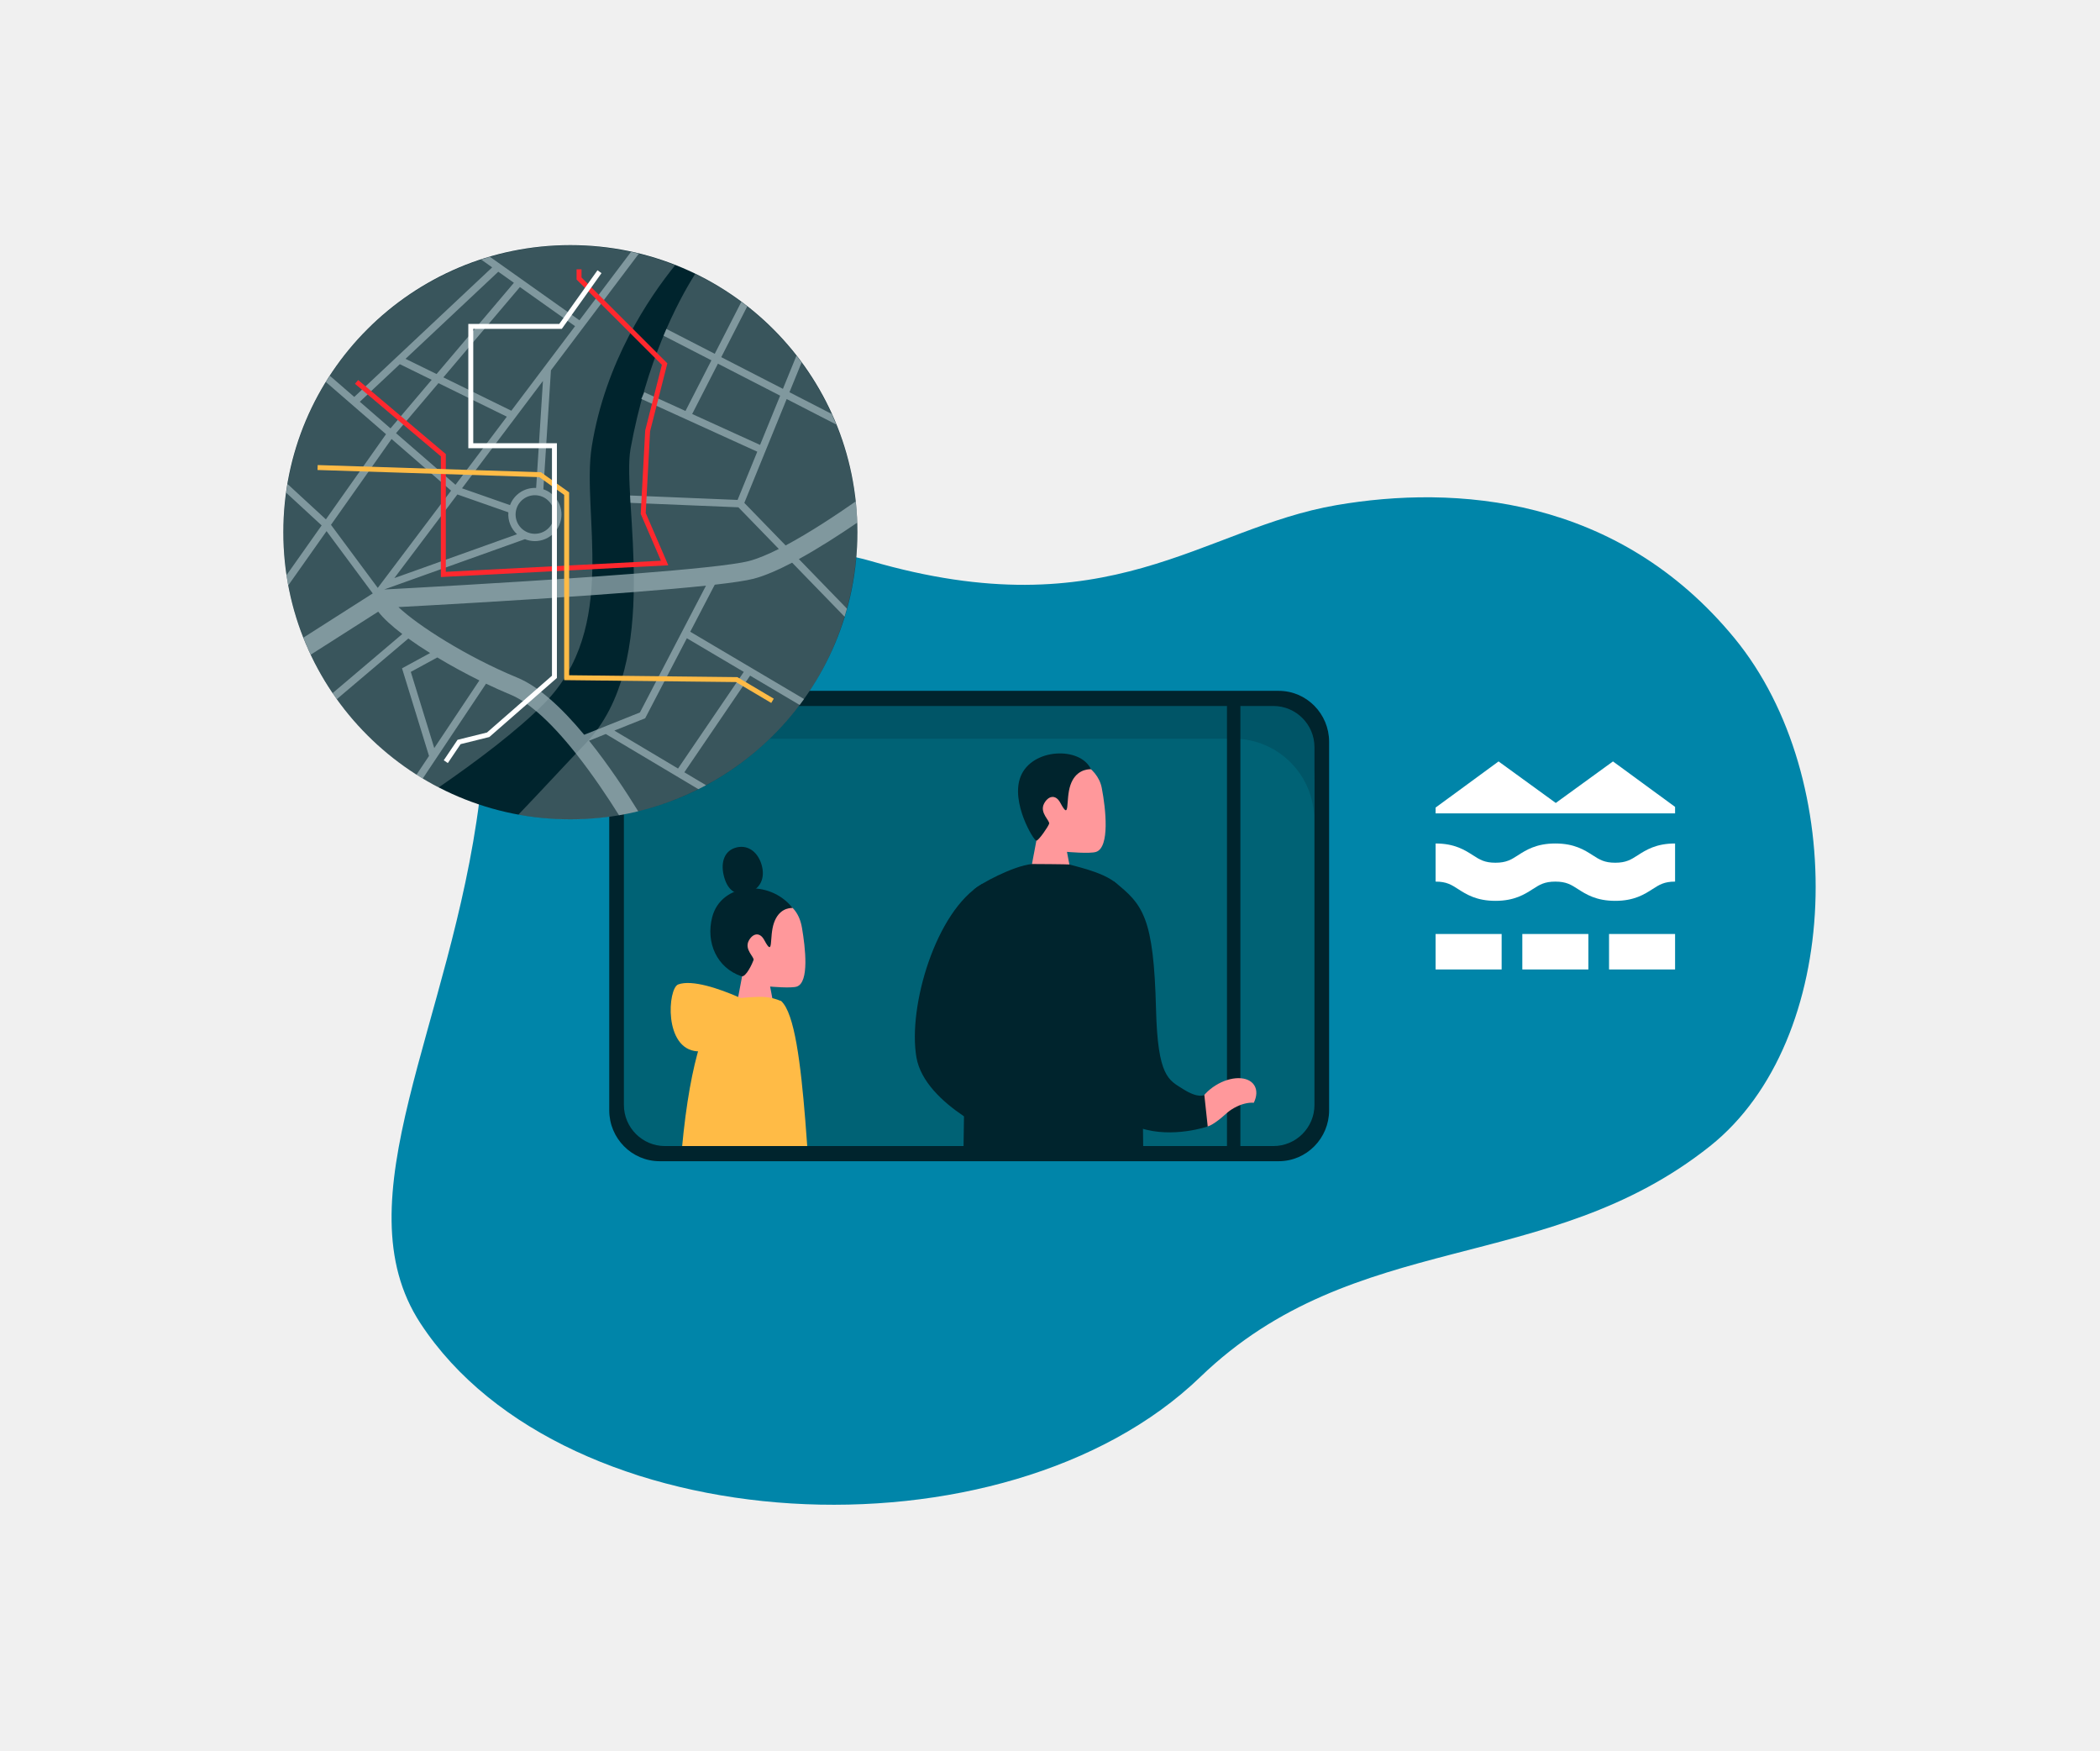
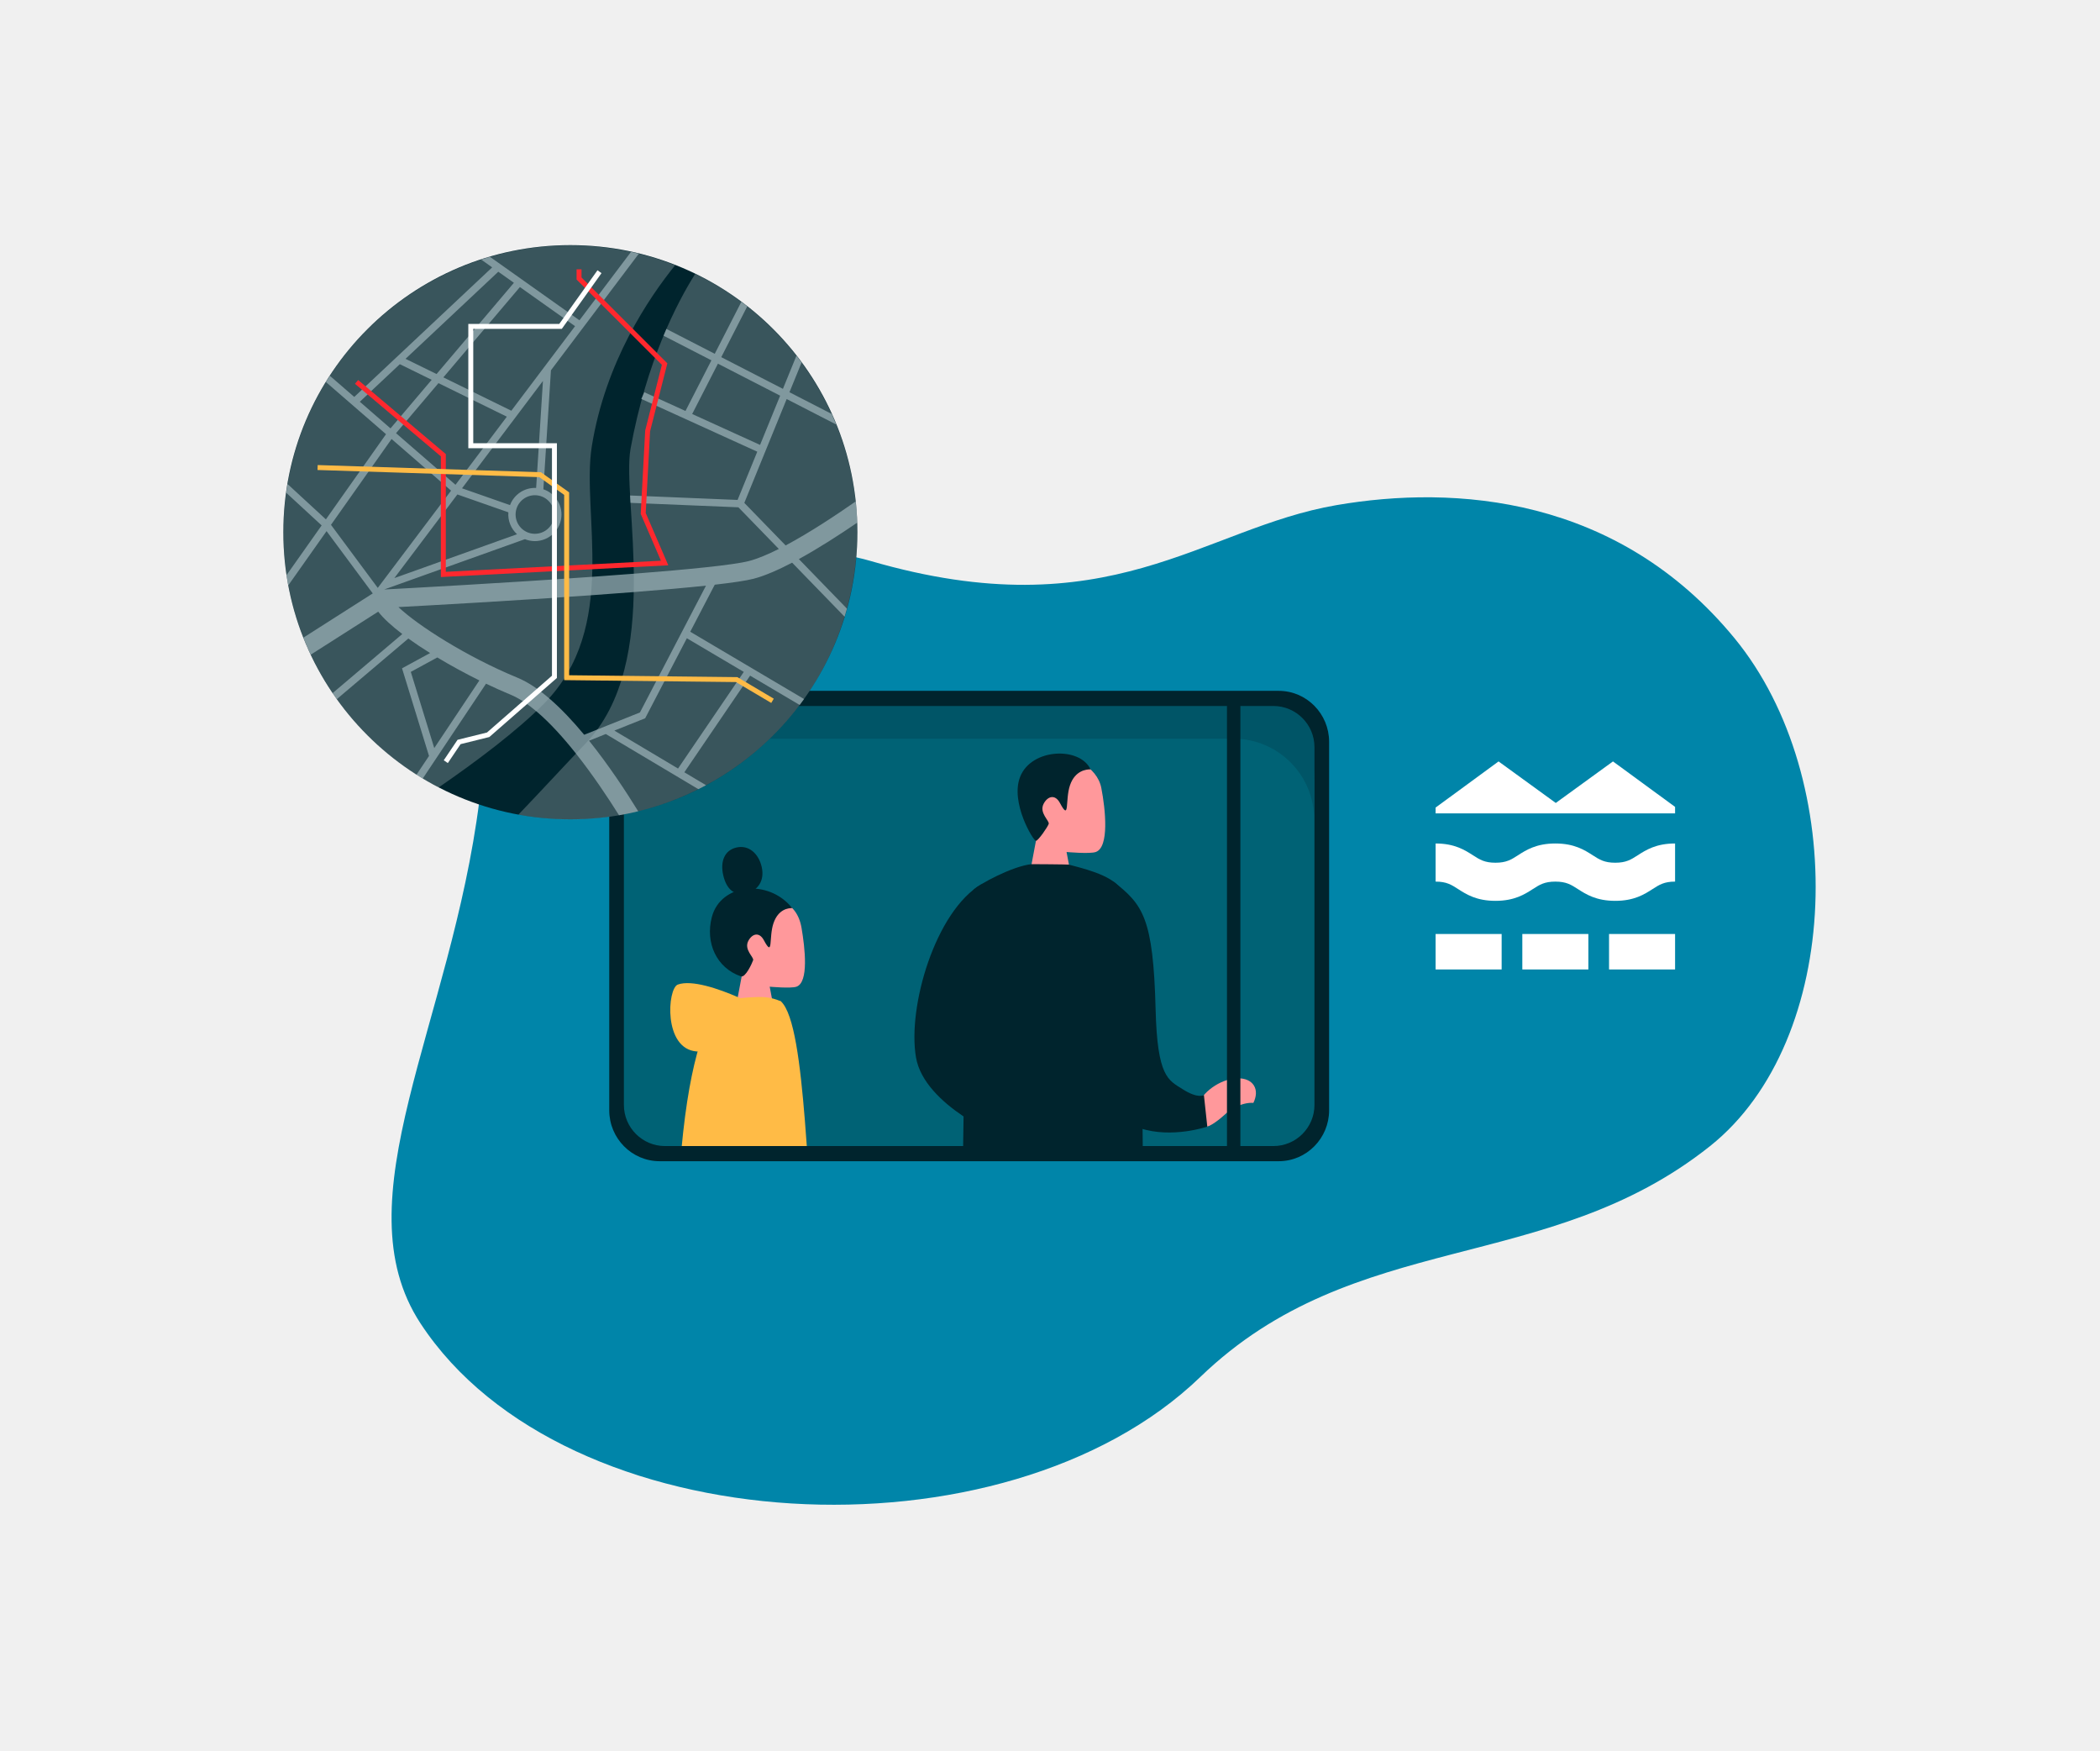
<svg xmlns="http://www.w3.org/2000/svg" width="2400" height="2000" viewBox="0 0 2400 2000" fill="none">
  <path d="M1527.42 577.14C1373.73 603.52 1268.04 720.47 994.689 640.87C823.569 591.04 571.009 731.79 547.869 914.67C515.529 1170.25 388.109 1371.09 480.579 1512.09C645.529 1763.59 1148.32 1788.76 1371.79 1573.28C1548.74 1402.65 1768.03 1457.91 1954.4 1309.45C2106.04 1188.66 2114.02 889.51 1982.33 729.24C1848.66 566.55 1662.79 553.9 1527.42 577.14Z" fill="#0085A9" />
  <path d="M1507.02 1258.71C1507.02 1287.29 1483.85 1310.47 1455.26 1310.47H759.999C731.419 1310.47 708.239 1287.3 708.239 1258.71V849.83C708.239 821.25 731.409 798.07 759.999 798.07H1455.27C1483.85 798.07 1507.03 821.24 1507.03 849.83V1258.71H1507.02Z" fill="#006275" />
-   <mask id="mask0_13_2" style="mask-type:alpha" maskUnits="userSpaceOnUse" x="696" y="753" width="819" height="593">
-     <rect x="696" y="753" width="819" height="593" fill="#C4C4C4" />
-   </mask>
-   <g mask="url(#mask0_13_2)">
-     <path d="M1417.58 801.85H1402.25V1319.03H1417.58V801.85Z" fill="#00242D" />
-     <path d="M1202.98 865.95C1224.04 860.63 1254.37 875.54 1259.14 900.18C1263.91 924.82 1268.39 967.83 1252.78 973.3C1245.87 975.72 1219.4 973.3 1219.4 973.3L1224.96 1002.71H1176.47L1184.42 960.58C1184.42 960.58 1133.56 883.48 1202.98 865.95Z" fill="#FF989B" />
-     <path d="M1223.35 896.98C1217.52 914.01 1223.42 938.99 1211.88 917.39C1206.24 906.82 1197.71 909.6 1193.22 918.16C1187.7 928.69 1200.16 937.67 1198.99 941.22C1197.8 944.76 1187.19 960.18 1184.43 960.58C1181.68 960.97 1154.58 916.73 1166.46 887.12C1179.45 854.71 1234.55 852.64 1246.83 878.88C1242.14 878.8 1229.11 880.13 1223.35 896.98Z" fill="#00242D" />
-     <path d="M1178.14 1267.1C1178.14 1267.1 1228.13 1524.02 1230.24 1544C1232.35 1563.99 1226.03 1661.79 1249.09 1752.54L1293.13 1753.99C1294.78 1693.98 1297.63 1581.64 1298.02 1557.22C1298.57 1522.59 1299.68 1326.23 1299.68 1326.23C1299.68 1326.23 1197.96 1219.04 1178.14 1267.1Z" fill="#00242D" />
-     <path d="M1352.52 1345.6C1352.52 1345.6 1354.98 1364.08 1354.97 1365.57C1354.95 1367.07 1363.95 1405.11 1363.99 1407.26C1364.03 1409.42 1360.79 1430.68 1359.78 1432.27C1358.77 1433.86 1341.35 1451.19 1341.35 1451.19C1341.35 1451.19 1337.07 1451.61 1337.8 1447.21C1338.53 1442.82 1336.21 1444.54 1335.7 1442.76C1335.19 1440.98 1343.51 1424.05 1343.51 1424.05L1345.01 1412.1L1342.23 1409.21L1331.74 1432.84C1331.74 1432.84 1329.03 1434.1 1328.27 1431.35C1327.5 1428.6 1335.09 1404.2 1335.09 1404.2C1335.09 1404.2 1332.41 1386.9 1332.02 1382.95C1331.63 1379 1333.75 1368.24 1333.75 1368.24L1326.33 1348.15L1352.52 1345.6Z" fill="#0085A9" />
-     <path d="M1105.38 1324.17C1105.38 1324.17 1116.63 1444.49 1120.78 1555.55C1113.5 1648.39 1120.24 1739.18 1121.49 1751.67L1168.49 1751.75C1168.89 1727.44 1174.12 1639.46 1184.43 1560.27C1199.56 1443.96 1221.54 1316 1221.54 1316C1221.54 1316 1124.67 1275.9 1105.38 1324.17Z" fill="#00242D" />
-     <path d="M1389.03 1240.27C1371.4 1251.37 1362.69 1269.25 1369.6 1280.21C1371.6 1283.4 1374.72 1285.65 1378.56 1286.96C1382.39 1288.27 1395.48 1277.88 1400.72 1272.95C1403.44 1270.39 1406.72 1267.97 1410.42 1265.89C1418.36 1261.42 1426.55 1259.45 1432.92 1259.98C1436.46 1252.74 1436.92 1245.51 1433.46 1240.01C1426.55 1229.05 1406.66 1229.16 1389.03 1240.27Z" fill="#FF989B" />
-     <path d="M1273.24 1007.25C1306.51 1033.54 1318.5 1048.02 1321.18 1153.26C1323.14 1230.32 1335.53 1233.83 1351.89 1244.23C1369.93 1255.69 1376.37 1251 1376.37 1251L1380.26 1287.08C1380.26 1287.08 1219.06 1342.46 1249.86 1135.57C1255.3 1099.11 1243.58 1021.42 1273.24 1007.25Z" fill="#00242D" />
-     <path d="M1179.4 987.2C1157.78 989.32 1119.22 1010.29 1113.09 1016.39C1102.45 1089.71 1100.49 1370.83 1100.49 1370.83L1306.26 1372.36C1306.26 1372.36 1311.33 1122.94 1281.04 1015.39C1271.17 998.92 1233.43 990.99 1222.12 987.73C1221.24 987.47 1180.02 987.13 1179.4 987.2Z" fill="#00242D" />
-     <path d="M1122.25 1010C1069.57 1040.93 1037.41 1150.02 1047.32 1207.97C1056.86 1263.72 1147.89 1300.45 1147.89 1300.45C1147.89 1300.45 1147.92 1051.45 1122.25 1010Z" fill="#00242D" />
-     <path d="M865.089 1028.82C884.389 1023.94 911.059 1027.83 916.559 1060.19C920.409 1082.87 925.029 1122.19 910.729 1127.21C904.389 1129.43 880.139 1127.21 880.139 1127.21L885.239 1154.16H840.799L848.089 1115.55C848.079 1115.55 801.459 1044.89 865.089 1028.82Z" fill="#FF989B" />
-     <path d="M884.449 1054.69C878.889 1070.95 884.519 1094.8 873.499 1074.17C868.109 1064.08 859.969 1066.73 855.689 1074.91C850.419 1084.96 862.319 1093.54 861.199 1096.92C860.069 1100.3 852.439 1117.15 847.299 1115.4C819.459 1105.92 806.259 1077.09 814.009 1047.64C824.219 1008.86 878.959 1003.74 905.869 1037.41C901.389 1037.33 889.949 1038.6 884.449 1054.69Z" fill="#00242D" />
-     <path d="M870.949 990.19C874.519 1005.5 867.169 1017.29 853.229 1020.54C839.299 1023.79 830.619 1015.26 827.049 999.95C823.479 984.64 828.149 971.42 842.079 968.18C856.019 964.93 867.379 974.88 870.949 990.19Z" fill="#00242D" />
-     <path d="M892.899 1143.87C892.899 1143.87 861.159 1146.71 843.869 1139.18C822.099 1129.69 791.109 1118.98 775.139 1124.76C763.119 1129.1 758.289 1198.6 796.899 1201.22C865.899 1205.9 892.899 1143.87 892.899 1143.87Z" fill="#FFBB46" />
-     <path d="M855.419 1139.51C835.689 1140.74 816.279 1145.51 803.569 1182.77C785.439 1234.08 772.609 1323.52 772.139 1493.22L937.419 1460.71C920.829 1373.73 923.329 1171.74 892.889 1143.87C880.239 1138.55 872.199 1138.47 855.419 1139.51Z" fill="#FFBB46" />
-     <path d="M844.139 1182.77C858.039 1182.68 877.949 1246.69 848.349 1365.05L945.769 1447.61L920.689 1480.72C920.689 1480.72 828.499 1424.11 809.269 1381.29C790.049 1338.47 794.179 1183.1 844.139 1182.77Z" fill="#FFBB46" />
+   <g clip-path="url(#clip0_13_2)">
+     <path d="M1202.5 866.114C1223.56 860.794 1253.89 875.704 1258.66 900.344C1263.43 924.984 1267.91 967.994 1252.3 973.464C1245.39 975.884 1218.92 973.464 1218.92 973.464L1224.48 1002.87H1175.99L1183.94 960.744C1183.94 960.744 1133.08 883.644 1202.5 866.114Z" fill="#FF989B" />
+     <path d="M1222.87 897.144C1217.04 914.174 1222.94 939.154 1211.4 917.554C1205.76 906.984 1197.23 909.764 1192.74 918.324C1187.22 928.854 1199.68 937.834 1198.51 941.384C1197.32 944.924 1186.71 960.344 1183.95 960.744C1181.2 961.134 1154.1 916.894 1165.98 887.284C1178.97 854.874 1234.07 852.804 1246.35 879.044C1241.66 878.964 1228.63 880.294 1222.87 897.144Z" fill="#00242D" />
+     <path d="M1177.66 1267.26C1177.66 1267.26 1227.65 1524.18 1229.76 1544.16C1231.87 1564.15 1225.55 1661.95 1248.61 1752.7L1292.65 1754.15C1294.3 1694.14 1297.15 1581.8 1297.54 1557.38C1298.09 1522.75 1299.2 1326.39 1299.2 1326.39C1299.2 1326.39 1197.48 1219.2 1177.66 1267.26Z" fill="#00242D" />
+     <path d="M1352.04 1345.76C1352.04 1345.76 1354.5 1364.24 1354.49 1365.73C1354.47 1367.23 1363.47 1405.27 1363.51 1407.42C1363.55 1409.58 1360.31 1430.84 1359.3 1432.43C1358.29 1434.02 1340.87 1451.35 1340.87 1451.35C1340.87 1451.35 1336.59 1451.77 1337.32 1447.37C1338.05 1442.98 1335.73 1444.7 1335.22 1442.92C1334.71 1441.14 1343.03 1424.21 1343.03 1424.21L1344.53 1412.26L1341.75 1409.37L1331.26 1433C1331.26 1433 1328.55 1434.26 1327.79 1431.51C1327.02 1428.76 1334.61 1404.36 1334.61 1404.36C1334.61 1404.36 1331.93 1387.06 1331.54 1383.11C1331.15 1379.16 1333.27 1368.4 1333.27 1368.4L1325.85 1348.31L1352.04 1345.76Z" fill="#0085A9" />
+     <path d="M1104.9 1324.33C1104.9 1324.33 1116.15 1444.65 1120.3 1555.71C1113.02 1648.55 1119.76 1739.34 1121.01 1751.83L1168.01 1751.91C1168.41 1727.6 1173.64 1639.62 1183.95 1560.43C1199.08 1444.12 1221.06 1316.16 1221.06 1316.16C1221.06 1316.16 1124.19 1276.06 1104.9 1324.33Z" fill="#00242D" />
+     <path d="M1388.55 1240.43C1370.92 1251.53 1362.21 1269.41 1369.12 1280.37C1371.12 1283.56 1374.24 1285.81 1378.08 1287.12C1381.91 1288.43 1395 1278.04 1400.24 1273.11C1402.96 1270.55 1406.24 1268.13 1409.94 1266.05C1417.88 1261.58 1426.07 1259.61 1432.44 1260.14C1435.98 1252.9 1436.44 1245.67 1432.98 1240.17C1426.07 1229.21 1406.18 1229.32 1388.55 1240.43Z" fill="#FF989B" />
+     <path d="M1272.76 1007.41C1306.03 1033.7 1318.02 1048.18 1320.7 1153.42C1322.66 1230.48 1335.05 1233.99 1351.41 1244.39C1369.45 1255.85 1375.89 1251.16 1375.89 1251.16L1379.78 1287.24C1379.78 1287.24 1218.58 1342.62 1249.38 1135.73C1254.82 1099.27 1243.1 1021.58 1272.76 1007.41Z" fill="#00242D" />
+     <path d="M1178.92 987.364C1157.3 989.484 1118.74 1010.45 1112.61 1016.55C1101.97 1089.87 1100.01 1370.99 1100.01 1370.99L1305.78 1372.52C1305.78 1372.52 1310.85 1123.1 1280.56 1015.55C1270.69 999.084 1232.95 991.154 1221.64 987.894C1220.76 987.634 1179.54 987.294 1178.92 987.364Z" fill="#00242D" />
+     <path d="M1121.77 1010.16C1069.09 1041.09 1036.93 1150.18 1046.84 1208.13C1056.38 1263.88 1147.41 1300.61 1147.41 1300.61C1147.41 1300.61 1147.44 1051.61 1121.77 1010.16Z" fill="#00242D" />
+     <path d="M864.61 1028.98C883.91 1024.1 910.58 1027.99 916.08 1060.35C919.93 1083.03 924.55 1122.35 910.25 1127.37C903.91 1129.59 879.66 1127.37 879.66 1127.37L884.76 1154.32H840.32L847.61 1115.71C847.6 1115.71 800.98 1045.05 864.61 1028.98Z" fill="#FF989B" />
+     <path d="M883.971 1054.85C878.411 1071.11 884.041 1094.96 873.021 1074.33C867.631 1064.24 859.491 1066.89 855.211 1075.07C849.941 1085.12 861.841 1093.7 860.721 1097.08C859.591 1100.46 851.961 1117.31 846.821 1115.56C818.981 1106.08 805.781 1077.25 813.531 1047.8C823.741 1009.02 878.481 1003.9 905.391 1037.57C900.911 1037.49 889.471 1038.76 883.971 1054.85Z" fill="#00242D" />
+     <path d="M870.471 990.354C874.041 1005.66 866.691 1017.45 852.751 1020.7C838.821 1023.95 830.141 1015.42 826.571 1000.11C823.001 984.804 827.671 971.584 841.601 968.344C855.541 965.094 866.901 975.044 870.471 990.354Z" fill="#00242D" />
+     <path d="M892.42 1144.03C892.42 1144.03 860.68 1146.87 843.39 1139.34C821.62 1129.85 790.63 1119.14 774.66 1124.92C762.64 1129.26 757.81 1198.76 796.42 1201.38C865.42 1206.06 892.42 1144.03 892.42 1144.03Z" fill="#FFBB46" />
+     <path d="M854.94 1139.67C835.21 1140.9 815.8 1145.67 803.09 1182.93C784.96 1234.24 772.13 1323.68 771.66 1493.38L936.94 1460.87C920.35 1373.89 922.85 1171.9 892.41 1144.03C879.76 1138.71 871.72 1138.63 854.94 1139.67Z" fill="#FFBB46" />
+     <path d="M843.661 1182.93C857.561 1182.84 877.471 1246.85 847.871 1365.21L945.291 1447.77L920.211 1480.88C920.211 1480.88 828.021 1424.27 808.791 1381.45C789.571 1338.63 793.701 1183.26 843.661 1182.93Z" fill="#FFBB46" />
  </g>
+   <path d="M1417.58 801.85H1402.25V1319.03H1417.58V801.85Z" fill="#00242D" />
  <path opacity="0.2" d="M1409.63 801.85H805.63C689.08 801.85 713.4 843.15 713.4 894.09V936.24C713.4 885.3 754.7 844 805.63 844H1409.63C1460.57 844 1501.87 885.3 1501.87 936.24V894.09C1501.86 843.15 1528.21 801.85 1409.63 801.85Z" fill="#00242D" />
  <path d="M653.279 761.98L609.209 1464.52L1573.36 1383.86L1567.6 732.23L653.279 761.98ZM1507.02 1262.49C1507.02 1291.07 1483.85 1314.25 1455.26 1314.25H759.999C731.419 1314.25 708.239 1291.08 708.239 1262.49V853.61C708.239 825.03 731.409 801.85 759.999 801.85H1455.27C1483.85 801.85 1507.03 825.02 1507.03 853.61V1262.49H1507.02Z" fill="#0085A9" />
  <path d="M1461.44 1326.76H753.82C722.09 1326.76 696.27 1300.64 696.27 1268.54V847.56C696.27 815.46 722.09 789.34 753.82 789.34H1461.44C1493.17 789.34 1518.99 815.46 1518.99 847.56V1268.53C1518.99 1300.64 1493.17 1326.76 1461.44 1326.76ZM760 806.64C734.1 806.64 713.03 827.71 713.03 853.61V1262.49C713.03 1288.39 734.1 1309.46 760 1309.46H1455.27C1481.17 1309.46 1502.24 1288.39 1502.24 1262.49V853.61C1502.24 827.71 1481.17 806.64 1455.27 806.64H760Z" fill="#00242D" />
  <path d="M1845.96 1029.28C1824.22 1029.28 1812.56 1021.79 1803.19 1015.77C1795.54 1010.85 1790.01 1007.3 1777.54 1007.3C1765.07 1007.3 1759.54 1010.85 1751.89 1015.77C1742.52 1021.79 1730.86 1029.28 1709.12 1029.28C1687.38 1029.28 1675.72 1021.79 1666.35 1015.77C1658.7 1010.85 1653.17 1007.3 1640.7 1007.3V963.74C1662.44 963.74 1674.1 971.23 1683.47 977.25C1691.12 982.17 1696.65 985.72 1709.12 985.72C1721.59 985.72 1727.12 982.17 1734.77 977.25C1744.14 971.23 1755.8 963.74 1777.54 963.74C1799.28 963.74 1810.94 971.23 1820.31 977.25C1827.96 982.17 1833.49 985.72 1845.96 985.72C1858.43 985.72 1863.96 982.17 1871.61 977.25C1880.98 971.23 1892.64 963.74 1914.38 963.74V1007.3C1901.91 1007.3 1896.38 1010.85 1888.73 1015.77C1879.36 1021.79 1867.7 1029.28 1845.96 1029.28Z" fill="white" />
  <path d="M1716.16 1067.15H1640.69V1107.67H1716.16V1067.15Z" fill="white" />
  <path d="M1815.27 1067.15H1739.8V1107.67H1815.27V1067.15Z" fill="white" />
  <path d="M1914.38 1067.15H1838.91V1107.67H1914.38V1067.15Z" fill="white" />
  <path d="M1843.4 869.98L1778.02 917.44L1712.64 869.98L1640.69 922.71V929.34H1763.16H1792.88H1914.38V921.93L1843.4 869.98Z" fill="white" />
  <path d="M651.84 936.13C833.006 936.13 979.87 789.266 979.87 608.1C979.87 426.934 833.006 280.07 651.84 280.07C470.674 280.07 323.81 426.934 323.81 608.1C323.81 789.266 470.674 936.13 651.84 936.13Z" fill="#00242D" />
  <g opacity="0.7">
    <path opacity="0.32" d="M720.66 512.54C710.13 570.18 758.3 756.79 669.29 849.43C646.18 873.48 619.27 902.79 592.5 930.76C767.27 962.99 936.62 849.77 972.9 674.88C1004.1 524.47 926.86 376.79 794.48 312.97C773.77 345.86 738.9 412.72 720.66 512.54Z" fill="white" />
    <path opacity="0.32" d="M676.37 509.81C691.87 413.53 741.55 340.21 771.63 303C754.65 296.36 736.9 291.03 718.44 287.2C541.11 250.42 367.55 364.35 330.76 541.67C300.18 689.09 373.77 833.89 501.34 899.68C544.49 869.96 590.87 835.17 621.75 803.95C708.26 716.5 664.06 586.26 676.37 509.81Z" fill="white" />
    <path opacity="0.7" d="M555.46 781.15C565.17 785.81 574.61 790.04 583.44 793.68C592.98 797.62 602.89 804.21 612.87 812.6C628.23 825.52 643.73 842.68 658.25 861.01C677.15 884.85 694.38 910.64 707.46 931.48C714.83 930.21 722.14 928.7 729.36 926.94C715.35 904.19 695.55 874.11 673.22 846.31L692.33 838.65L798.15 901.7C801.09 900.23 804.01 898.73 806.9 897.17L782.09 882.39L857.27 771.97L913.91 805.46C915.59 803.22 917.25 800.96 918.88 798.68L788.85 721.81L816.87 668.05C837.21 665.74 852.78 663.46 861.18 661.28C873.98 657.96 889.28 651.26 905.3 642.88L965.25 704.65C966.19 701.59 967.08 698.51 967.93 695.4L912.97 638.77C935.98 626.17 959.89 610.71 979.62 597.23C979.35 589.07 978.77 580.98 977.9 572.94C955.58 588.54 925.38 608.56 897.86 623.2L850.65 574.57L899.06 455.92L955.72 485.06C954.07 480.99 952.34 476.97 950.53 472.98L902.24 448.15L916.09 414.19C914.17 411.57 912.22 408.99 910.22 406.43L894.77 444.3L824.3 408.07L854 350.05C851.77 348.31 849.52 346.58 847.24 344.89L816.86 404.24L761.62 375.84C760.53 378.35 759.43 380.94 758.33 383.56L813.04 411.69L783.41 469.56L736.36 448.15L734.61 451.99L732.89 455.76L733.49 456.04L865.45 516.09L842.96 571.21L720.07 566.13C720.23 568.87 720.39 571.68 720.56 574.53L843.89 579.63L890.08 627.21C877.52 633.52 865.77 638.46 855.9 641.02C838.38 645.56 786.23 650.69 724.34 655.52C708.92 656.72 692.89 657.9 676.65 659.05C573.32 666.37 461.09 672.38 439.07 673.53L599.91 616.03C601.57 616.69 603.29 617.25 605.1 617.62C621.52 621.03 637.65 610.44 641.06 594.02C644.21 578.82 635.37 563.89 621 559.04L629.64 423.08L730.1 289.84C727.14 289.11 724.17 288.43 721.17 287.78L662.23 365.96L559.94 293.43C556.56 294.42 553.2 295.44 549.86 296.54L562.49 305.49L404.87 453.53L376.97 429.33C375.43 431.69 373.93 434.08 372.45 436.48L441.17 496.08L372.45 593.41L328.64 553.03C328.07 556.35 327.55 559.66 327.08 562.98L367.59 600.31L327.51 657.08C328.1 661 328.77 664.89 329.5 668.76L373.21 606.85L426 678.02L346.76 728.54C349.36 735.12 352.17 741.6 355.18 747.98L432.24 698.86C438.3 706.69 447.92 715.41 459.76 724.43L380.18 791.9C381.75 794.22 383.35 796.52 384.98 798.8L466.67 729.55C474.33 735.07 482.72 740.65 491.54 746.15L459.46 763.6L490.3 863.72L476.01 885.14C478.36 886.63 480.73 888.1 483.13 889.54L555.46 781.15ZM791.05 473.03L820.49 415.52L891.6 452.08L868.65 508.34L791.05 473.03ZM850.05 767.71L774.89 878.11L702.11 834.75L737.34 820.65L784.98 729.24L850.05 767.71ZM450.66 660.52L522.72 564.95L581.01 585.36C580.21 594.98 584.07 604.17 590.92 610.39L450.66 660.52ZM632.89 592.34C630.42 604.24 618.73 611.92 606.82 609.45C594.91 606.98 587.24 595.29 589.71 583.39C592.18 571.49 603.87 563.81 615.77 566.28C627.68 568.74 635.36 580.43 632.89 592.34ZM612.73 557.51C599.61 556.89 587.5 564.84 582.88 577.13L528.01 557.93L620.51 435.24L612.73 557.51ZM452.61 494.95L501.1 437.76L579.25 476.08L520.58 553.9L452.61 494.95ZM657.21 372.67L584.38 469.28L506.69 431.18L594.18 327.98L657.21 372.67ZM587.32 323.11L498.93 427.37L463.47 409.98L569.47 310.46L587.32 323.11ZM411.22 459.04L456.95 416.1L493.35 433.95L446.29 489.46L411.22 459.04ZM378.27 599.65L447.5 501.58L515.52 560.59L431.74 671.71L378.27 599.65ZM455.34 693.63C494.73 691.52 587.56 686.36 675.26 680.14C691.92 678.96 708.39 677.75 724.29 676.5C754.98 674.1 783.46 671.61 806.86 669.14L731.36 814.03L682.56 833.56L667.66 839.52C654.8 824.04 641.22 809.56 627.51 797.81C615.44 787.46 603.27 779.23 591.41 774.34C532.43 750.02 477 714.22 455.34 693.63ZM469.48 767.67L499.78 751.19C515.3 760.52 531.82 769.5 547.86 777.45L496.3 854.73L469.48 767.67Z" fill="#E3F2F7" />
  </g>
  <path d="M503.85 659.29V521.43L405.68 438.53L409.32 434.21L509.5 518.81V653.34L755.35 640.66L732.26 587.16L737.38 491.8L756.42 416.83L658.94 319.36V307.74H664.59V317.02L762.69 415.11L742.92 492.92L737.97 586.14L763.76 645.89L503.85 659.29Z" fill="#FF282E" />
  <path d="M881.43 803.16L841.12 779.3L644.78 777.1V565.45L616.33 545.16L362.87 537.01L363.05 531.36L618.22 539.57L650.43 562.54V771.51L842.7 773.67L884.31 798.3L881.43 803.16Z" fill="#FFBB46" />
  <path d="M511.81 871.85L507.13 868.69L522.91 845.28L556.55 836.94L630.81 772.06V512.1H535.22V370.12H639.15L682.83 308.82L687.43 312.09L642.06 375.77H540.87V506.46H636.46V774.62L559.24 842.1L526.38 850.24L511.81 871.85Z" fill="white" />
+   <defs>
+     <clipPath id="clip0_13_2">
+       <rect width="670" height="511" fill="white" transform="translate(766 861)" />
+     </clipPath>
+   </defs>
</svg>
